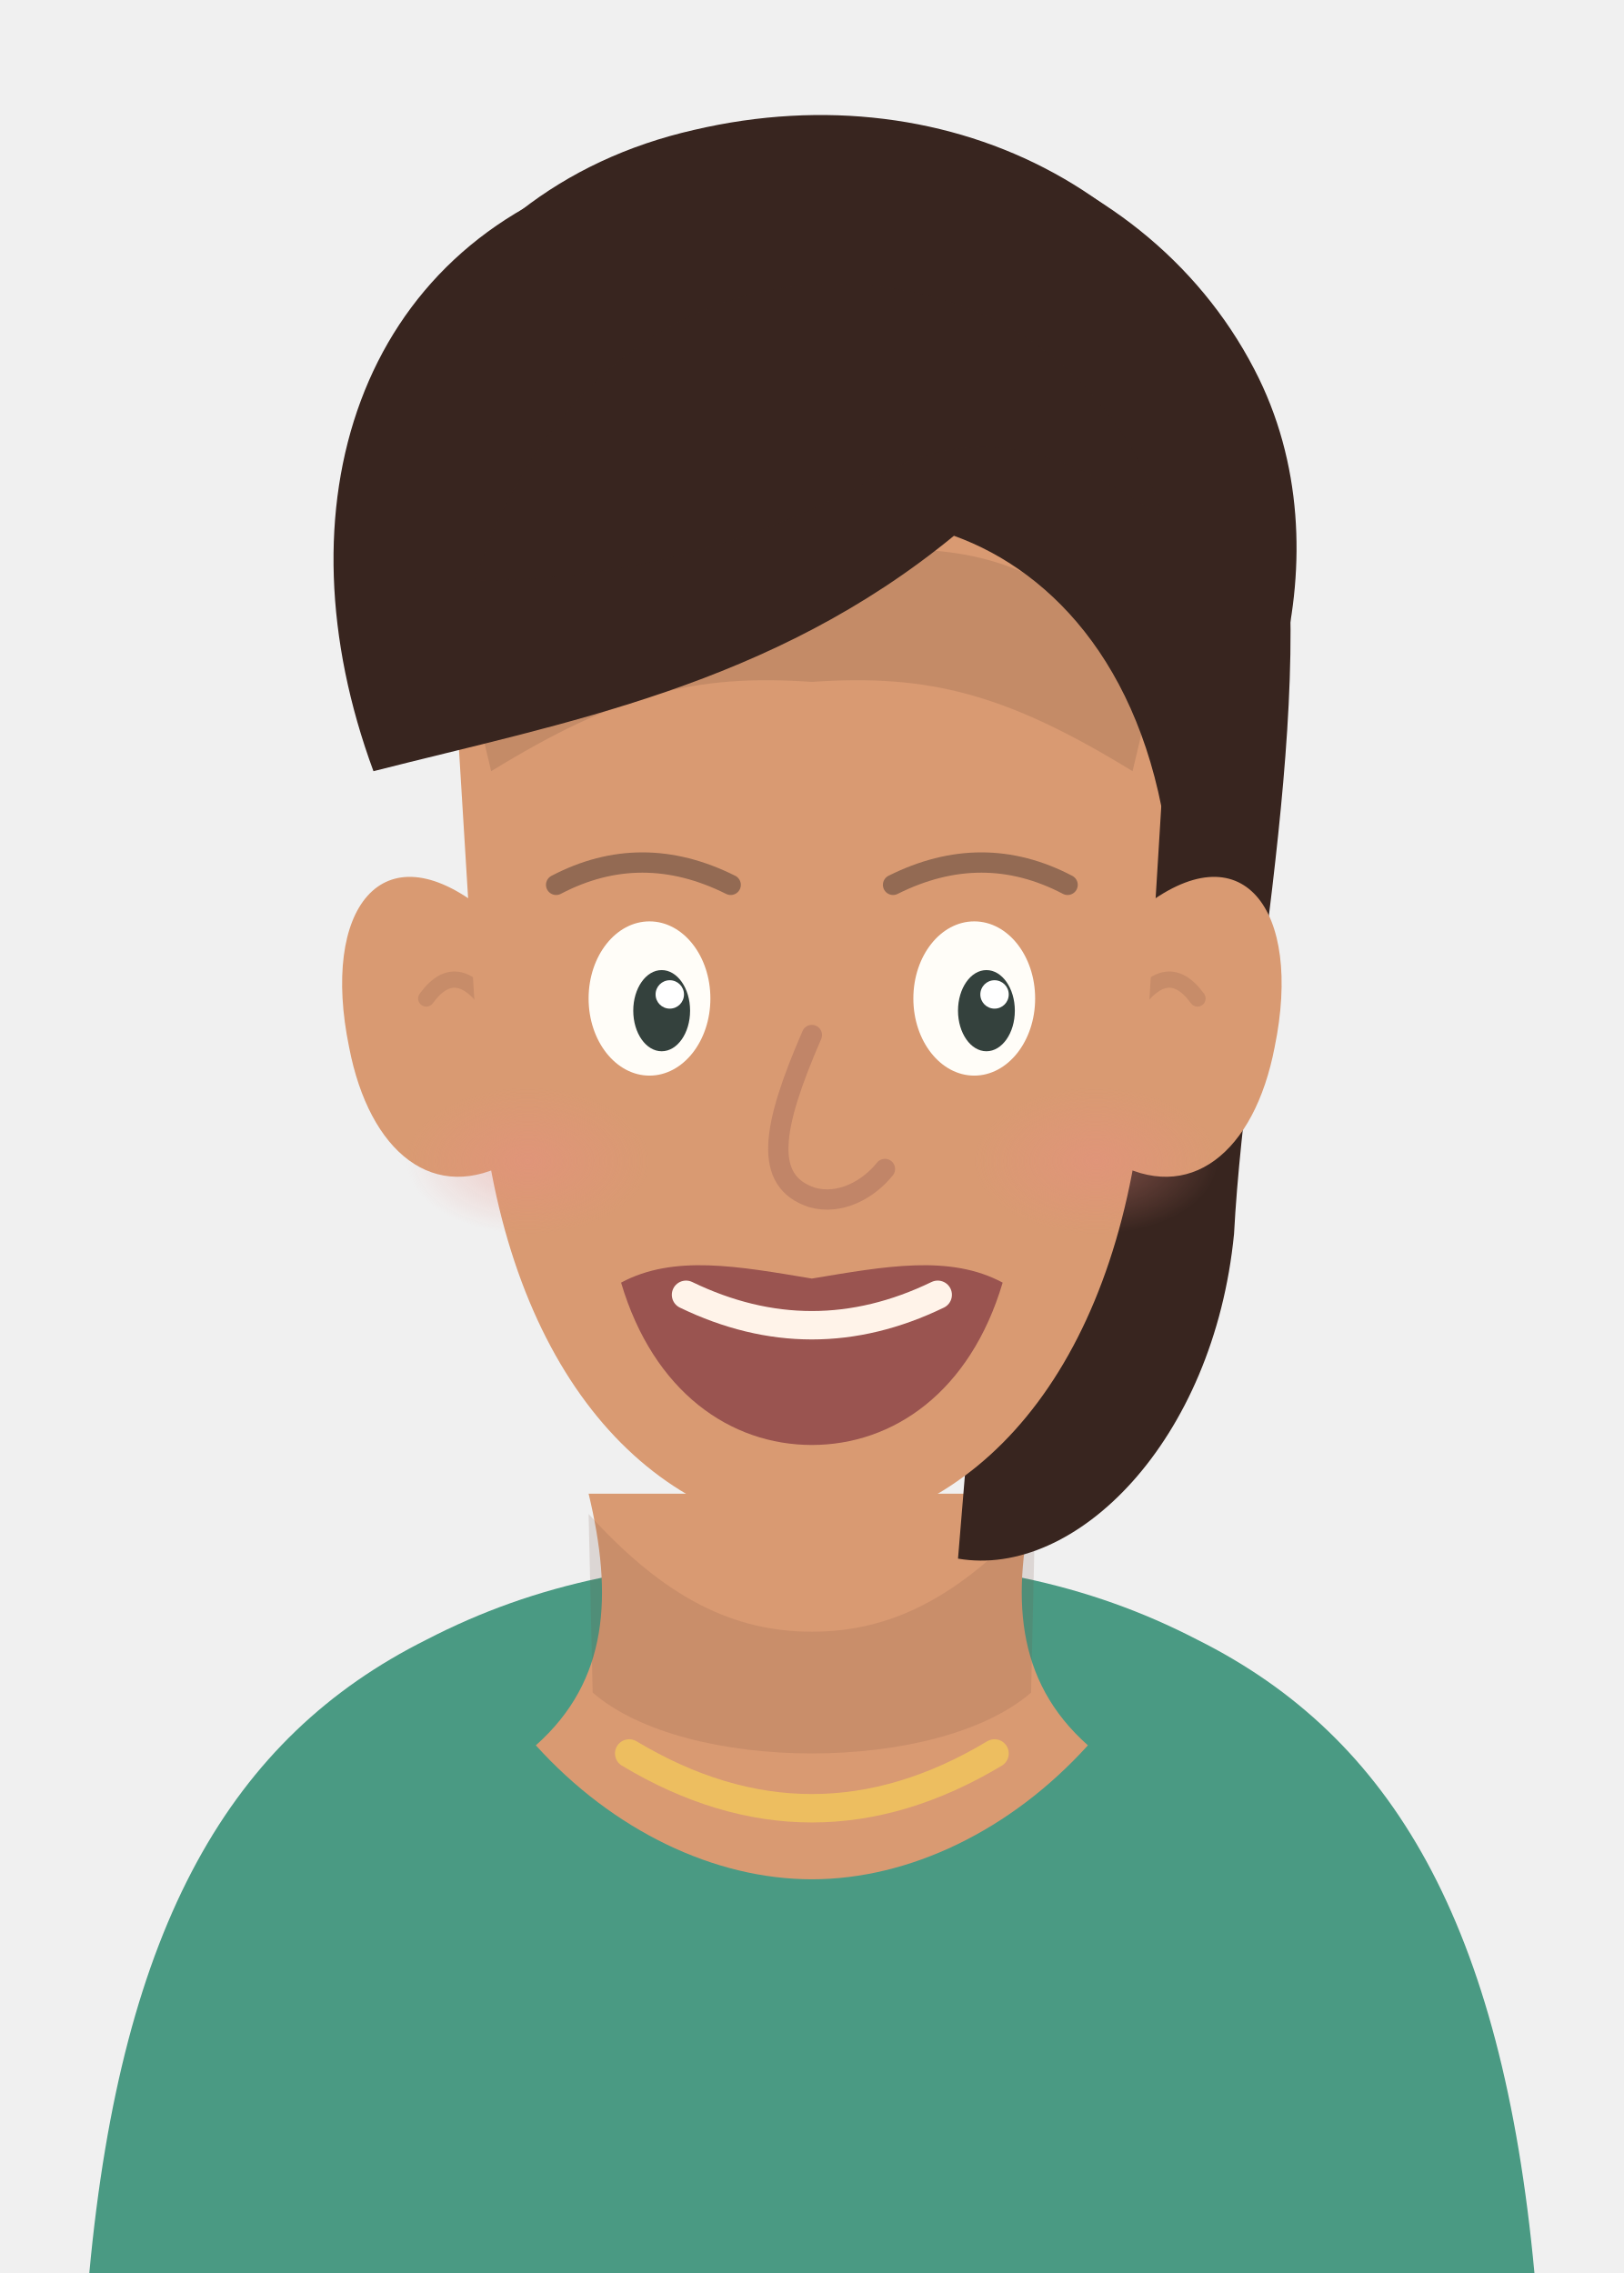
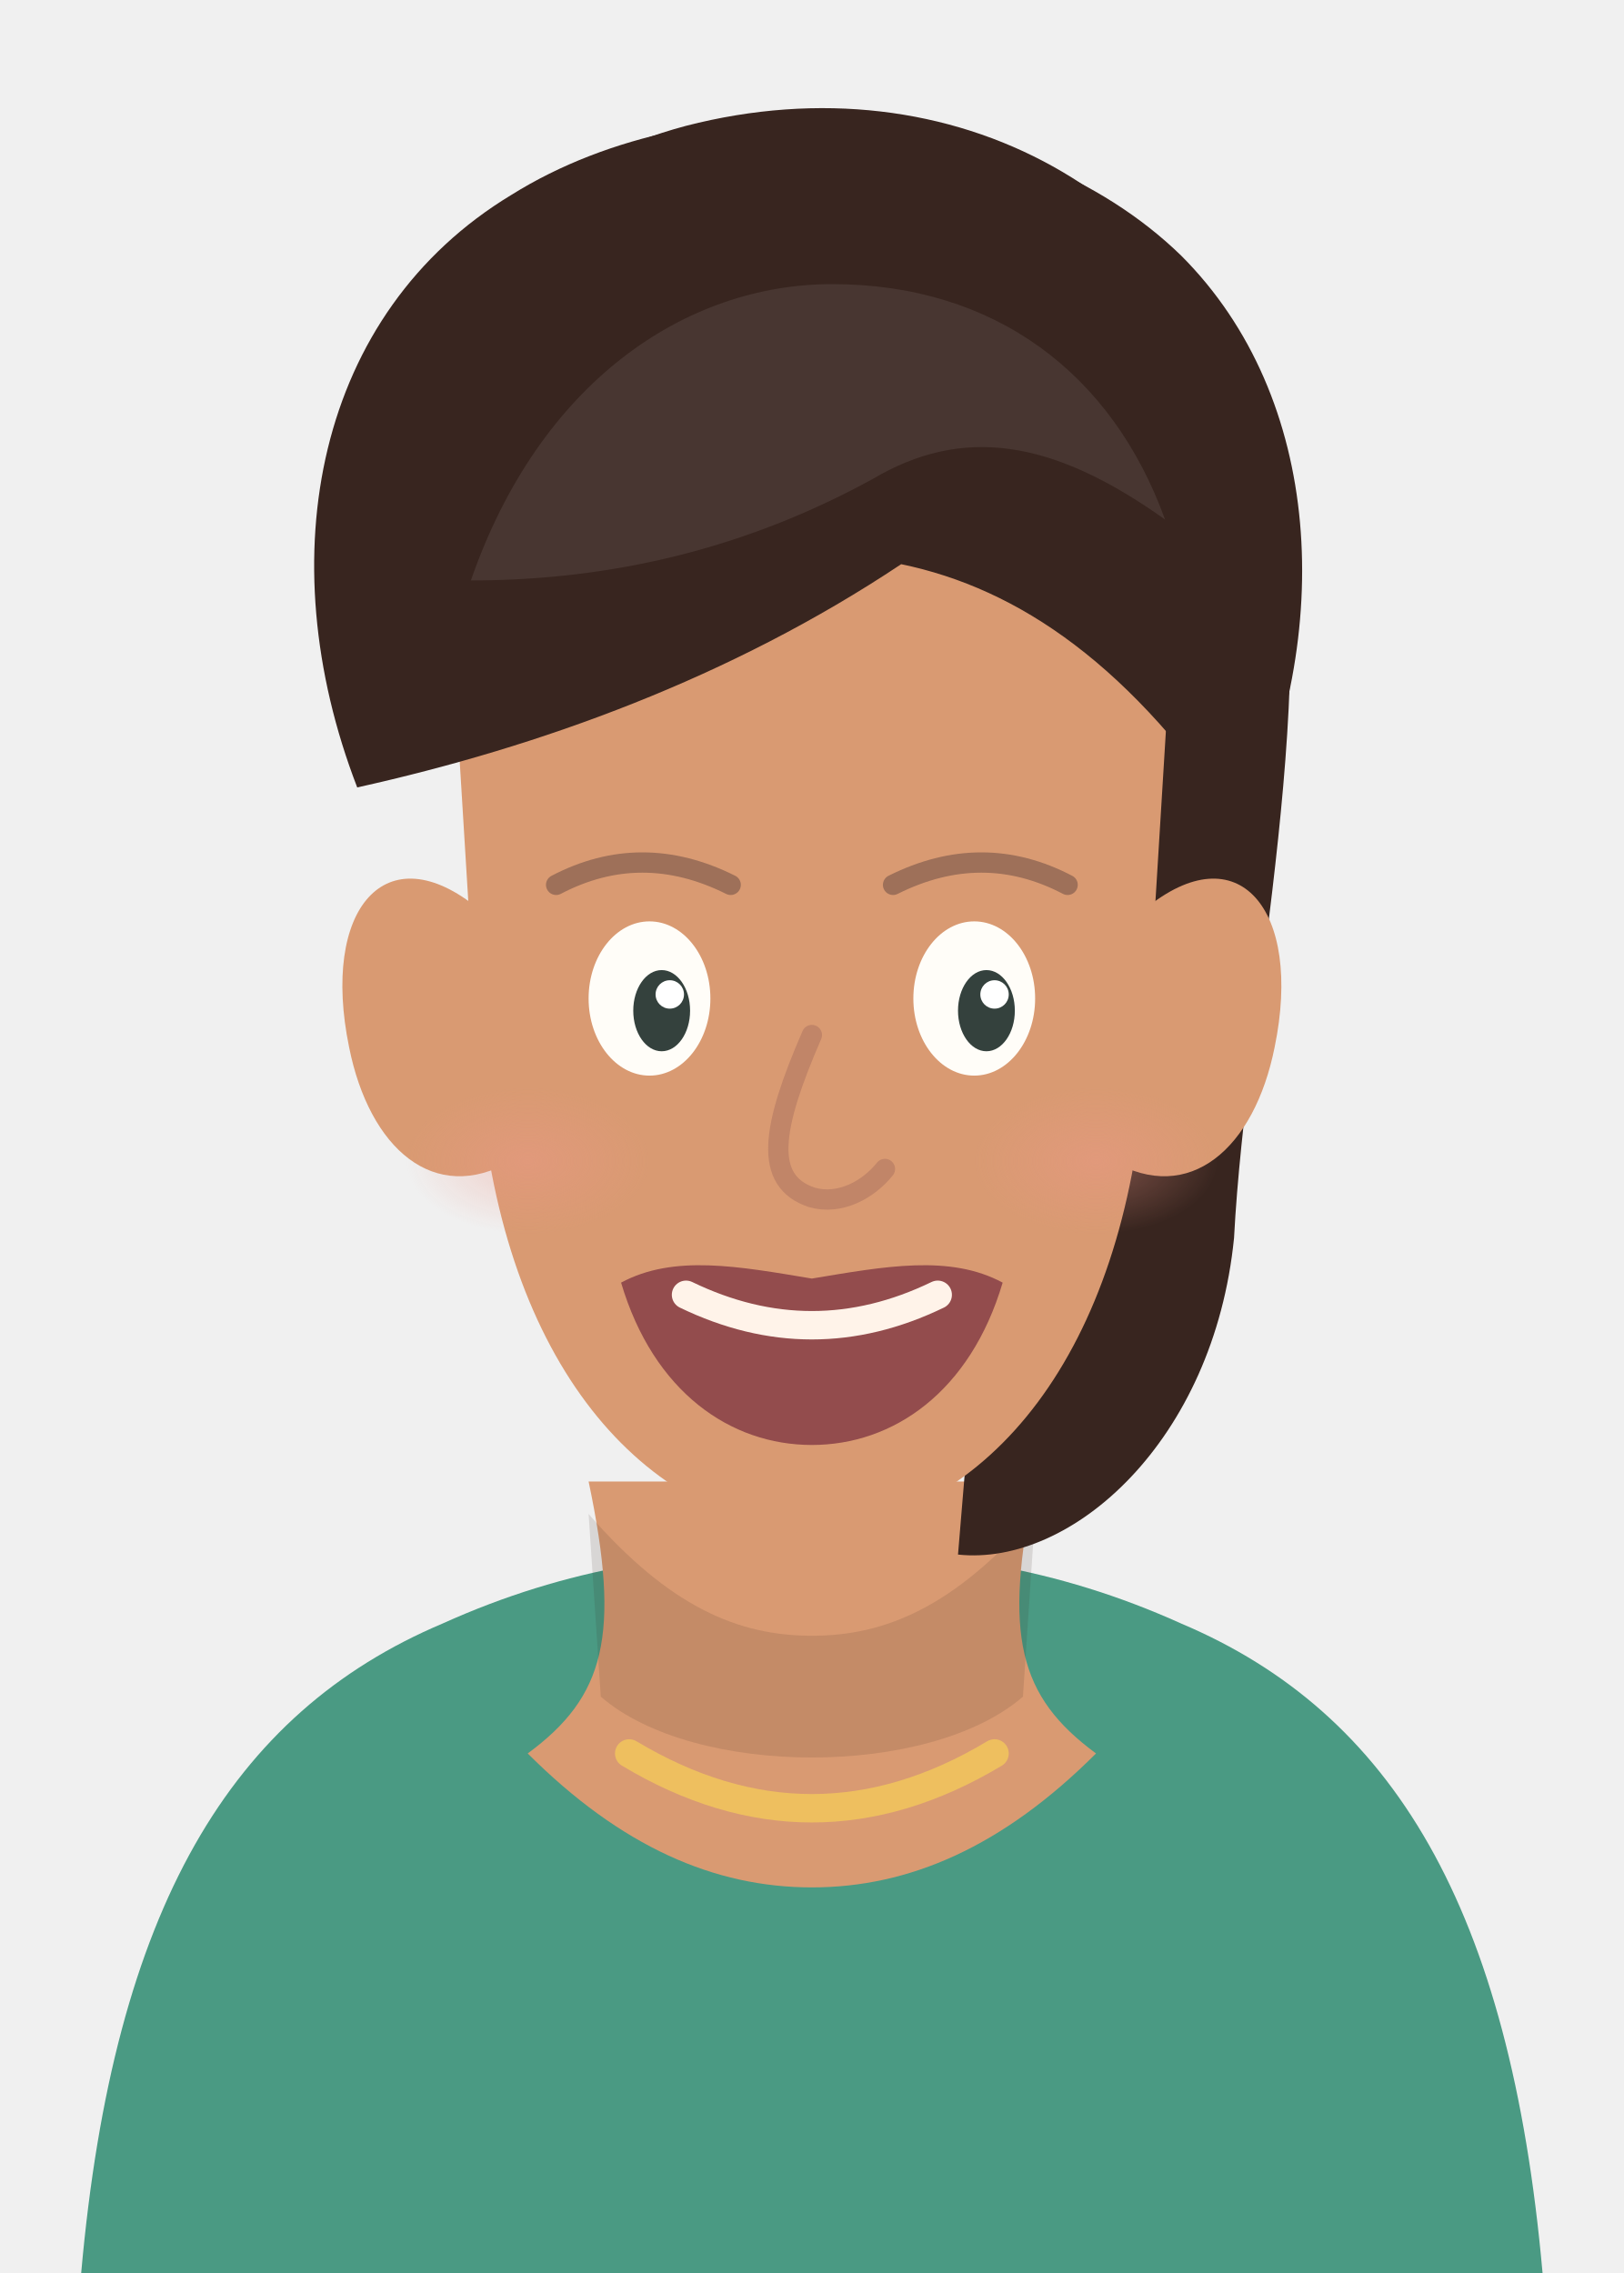
<svg xmlns="http://www.w3.org/2000/svg" viewBox="0 0 400 560" role="img" aria-labelledby="title desc">
  <defs>
-     <linearGradient id="skin" x1="0" y1="0" x2=".15" y2="1">
+     <linearGradient id="skin" x2=".1" y2="1">
      <stop stop-color="#d99a72" />
-       <stop offset=".58" stop-color="#d99a72" />
      <stop offset="1" stop-color="#d99a72" />
    </linearGradient>
-     <linearGradient id="shirt" x1="0" y1="0" x2="0" y2="1">
+     <linearGradient id="hair" x2=".2" y2="1">
+       <stop stop-color="#38251f" />
+       <stop offset="1" stop-color="#38251f" />
+     </linearGradient>
+     <linearGradient id="shirt" x2="0" y2="1">
      <stop stop-color="#4a9a83" />
      <stop offset="1" stop-color="#4a9a83" />
    </linearGradient>
-     <linearGradient id="hair" x1="0" y1="0" x2=".3" y2="1">
-       <stop stop-color="#38251f" />
-       <stop offset="1" stop-color="#38251f" />
-     </linearGradient>
-     <radialGradient id="cheek">
-       <stop stop-color="#e98e83" stop-opacity=".42" />
-       <stop offset="1" stop-color="#e98e83" stop-opacity="0" />
+     <radialGradient id="blush">
+       <stop stop-color="#ed9889" stop-opacity=".4" />
+       <stop offset="1" stop-color="#ed9889" stop-opacity="0" />
    </radialGradient>
-     <filter id="softShadow" x="-30%" y="-30%" width="160%" height="170%">
-       <feGaussianBlur stdDeviation="7" />
-     </filter>
  </defs>
-   <ellipse cx="200" cy="550" rx="145" ry="13" fill="#263b38" opacity=".12" filter="url(#softShadow)" />
-   <path d="M22 560 C30 474 57 428 105 404 C132 390 161 384 200 384 C239 384 268 390 295 404 C343 428 370 474 378 560Z" fill="url(#shirt)" />
-   <path d="M145 368 C151 393 150 414 132 430 C151 451 176 463 200 463 C224 463 249 451 268 430 C250 414 249 393 255 368Z" fill="#d99a72" />
-   <path d="M145 373 C164 394 181 402 200 402 C219 402 236 394 255 373 L254 417 C231 437 169 437 146 417Z" fill="#754c40" opacity=".16" />
-   <path d="M91 183 C75 111 105 47 171 32 C235 17 296 49 313 111 C327 163 307 247 304 304 C299 355 265 389 236 384 L252 191Z" fill="url(#hair)" />
-   <path d="M119 224 C94 204 79 224 86 258 C91 284 107 297 126 286Z" fill="#d99a72" />
-   <path d="M281 224 C306 204 321 224 314 258 C309 284 293 297 274 286Z" fill="#d99a72" />
-   <path d="M105 246 Q113 235 122 250 M295 246 Q287 235 278 250" fill="none" stroke="#875b49" stroke-width="4" stroke-linecap="round" opacity=".22" />
-   <path d="M111 151 C111 101 151 78 200 78 C249 78 289 101 289 151 L282 265 C277 333 244 374 200 378 C156 374 123 333 118 265Z" fill="url(#skin)" />
-   <path d="M116 169 C139 137 163 132 200 137 C237 132 261 137 284 169 L279 190 C248 171 229 166 200 168 C171 166 152 171 121 190Z" fill="#38251f" opacity=".13" />
-   <path d="M92 190 C68 125 88 61 151 42 C210 15 281 37 309 91 C333 137 311 194 288 211 C283 166 260 141 235 132 C190 169 139 178 92 190Z" fill="url(#hair)" />
-   <path d="M117 143 C133 94 169 70 205 70 C245 70 274 92 287 128 C259 108 237 105 215 118 C184 135 151 143 117 143Z" fill="#38251f" opacity=".72" />
-   <path d="M137 218 Q158 207 180 218 M220 218 Q242 207 263 218" fill="none" stroke="#684c40" stroke-width="5" stroke-linecap="round" opacity=".62" />
+   <path d="M20 560C28 470 57 422 109 400C140 386 169 382 200 382C231 382 260 386 291 400C343 422 372 470 380 560Z" fill="url(#shirt)" />
+   <path d="M145 365C153 403 149 418 130 432C153 455 176 465 200 465C224 465 247 455 270 432C251 418 247 403 255 365Z" fill="url(#skin)" />
+   <path d="M145 373C165 396 182 403 200 403C218 403 235 396 255 373L252 418C229 438 171 438 148 418Z" fill="#38251f" opacity=".13" />
+   <path d="M92 185C75 112 105 48 169 31C235 14 296 48 313 111C327 165 307 247 304 305C299 355 264 386 236 383L252 191Z" fill="url(#hair)" />
+   <path d="M118 224C95 205 79 224 86 258C91 283 107 297 126 286Z" fill="url(#skin)" />
+   <path d="M282 224C305 205 321 224 314 258C309 283 293 297 274 286Z" fill="url(#skin)" />
+   <path d="M111 151C111 101 151 78 200 78C249 78 289 101 289 151L282 265C277 333 244 374 200 378C156 374 123 333 118 265Z" fill="url(#skin)" />
+   <path d="M88 194C66 137 78 77 126 48C174 18 251 24 291 63C326 98 329 156 306 205C279 164 251 145 222 139C180 167 133 184 88 194Z" fill="url(#hair)" />
+   <path d="M116 143C133 94 169 70 205 70C245 70 274 92 287 128C259 108 237 105 215 118C184 135 151 143 116 143Z" fill="#fff" opacity=".08" />
+   <path d="M137 218Q158 207 180 218M220 218Q242 207 263 218" fill="none" stroke="#765448" stroke-width="5" stroke-linecap="round" opacity=".6" />
  <ellipse cx="160" cy="246" rx="15" ry="19" fill="#fffdf8" />
  <ellipse cx="240" cy="246" rx="15" ry="19" fill="#fffdf8" />
  <ellipse cx="163" cy="249" rx="7" ry="10" fill="#34413d" />
  <ellipse cx="243" cy="249" rx="7" ry="10" fill="#34413d" />
  <circle cx="165" cy="245" r="3.5" fill="#fff" />
  <circle cx="245" cy="245" r="3.5" fill="#fff" />
-   <path d="M200 255 C190 278 188 291 200 295 C207 297 214 293 218 288" fill="none" stroke="#a96f5d" stroke-width="5" stroke-linecap="round" opacity=".5" />
-   <path d="M153 316 C166 309 182 312 200 315 C218 312 234 309 247 316 C239 343 220 356 200 356 C180 356 161 343 153 316Z" fill="#934c4d" opacity=".9" />
-   <path d="M169 319 Q200 334 231 319" fill="none" stroke="#fff3e9" stroke-width="7" stroke-linecap="round" />
-   <ellipse cx="130" cy="286" rx="30" ry="18" fill="url(#cheek)" />
-   <ellipse cx="270" cy="286" rx="30" ry="18" fill="url(#cheek)" />
-   <path d="M155 432 Q200 459 245 432" fill="none" stroke="#f2c65c" stroke-width="7" stroke-linecap="round" opacity=".82" />
+   <path d="M200 255C190 278 188 291 200 295C207 297 214 293 218 288" fill="none" stroke="#a96f5d" stroke-width="5" stroke-linecap="round" opacity=".5" />
+   <path d="M153 316C166 309 182 312 200 315C218 312 234 309 247 316C239 343 220 356 200 356C180 356 161 343 153 316Z" fill="#934c4d" />
+   <path d="M169 319Q200 334 231 319" fill="none" stroke="#fff3e9" stroke-width="7" stroke-linecap="round" />
+   <ellipse cx="130" cy="286" rx="30" ry="18" fill="url(#blush)" />
+   <ellipse cx="270" cy="286" rx="30" ry="18" fill="url(#blush)" />
+   <path d="M155 432Q200 459 245 432" fill="none" stroke="#f2c65c" stroke-width="7" stroke-linecap="round" opacity=".85" />
</svg>
